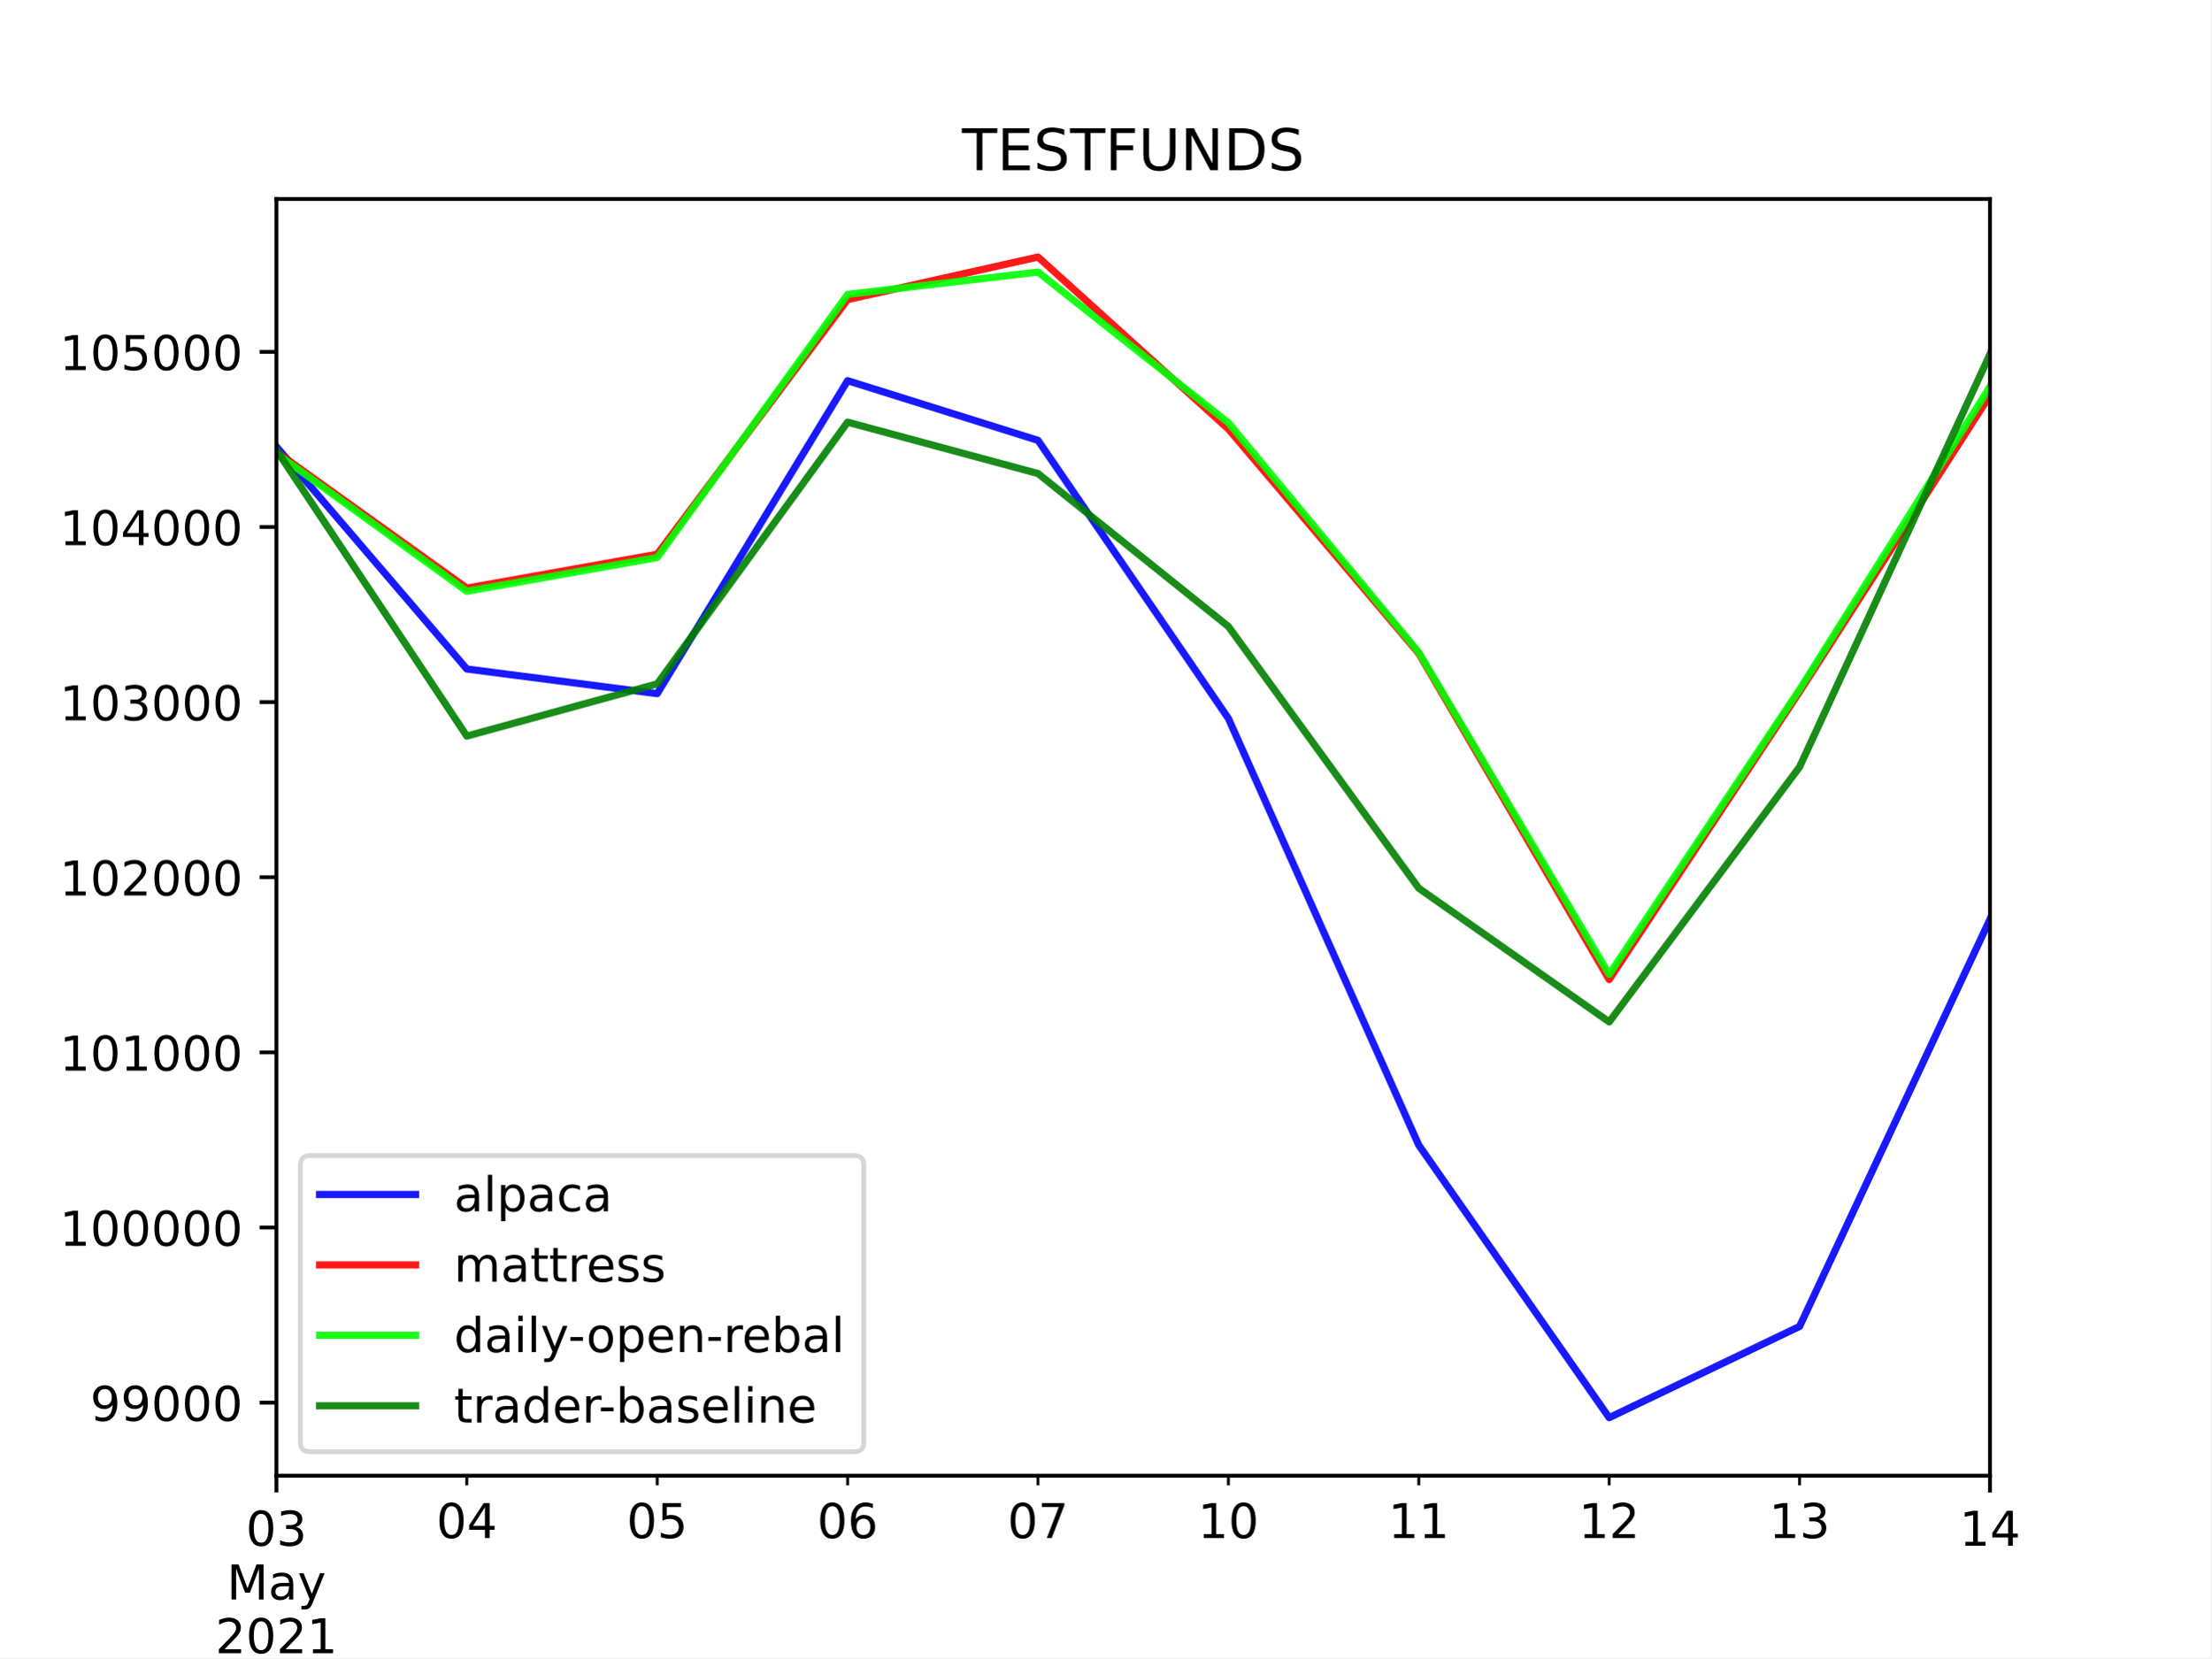
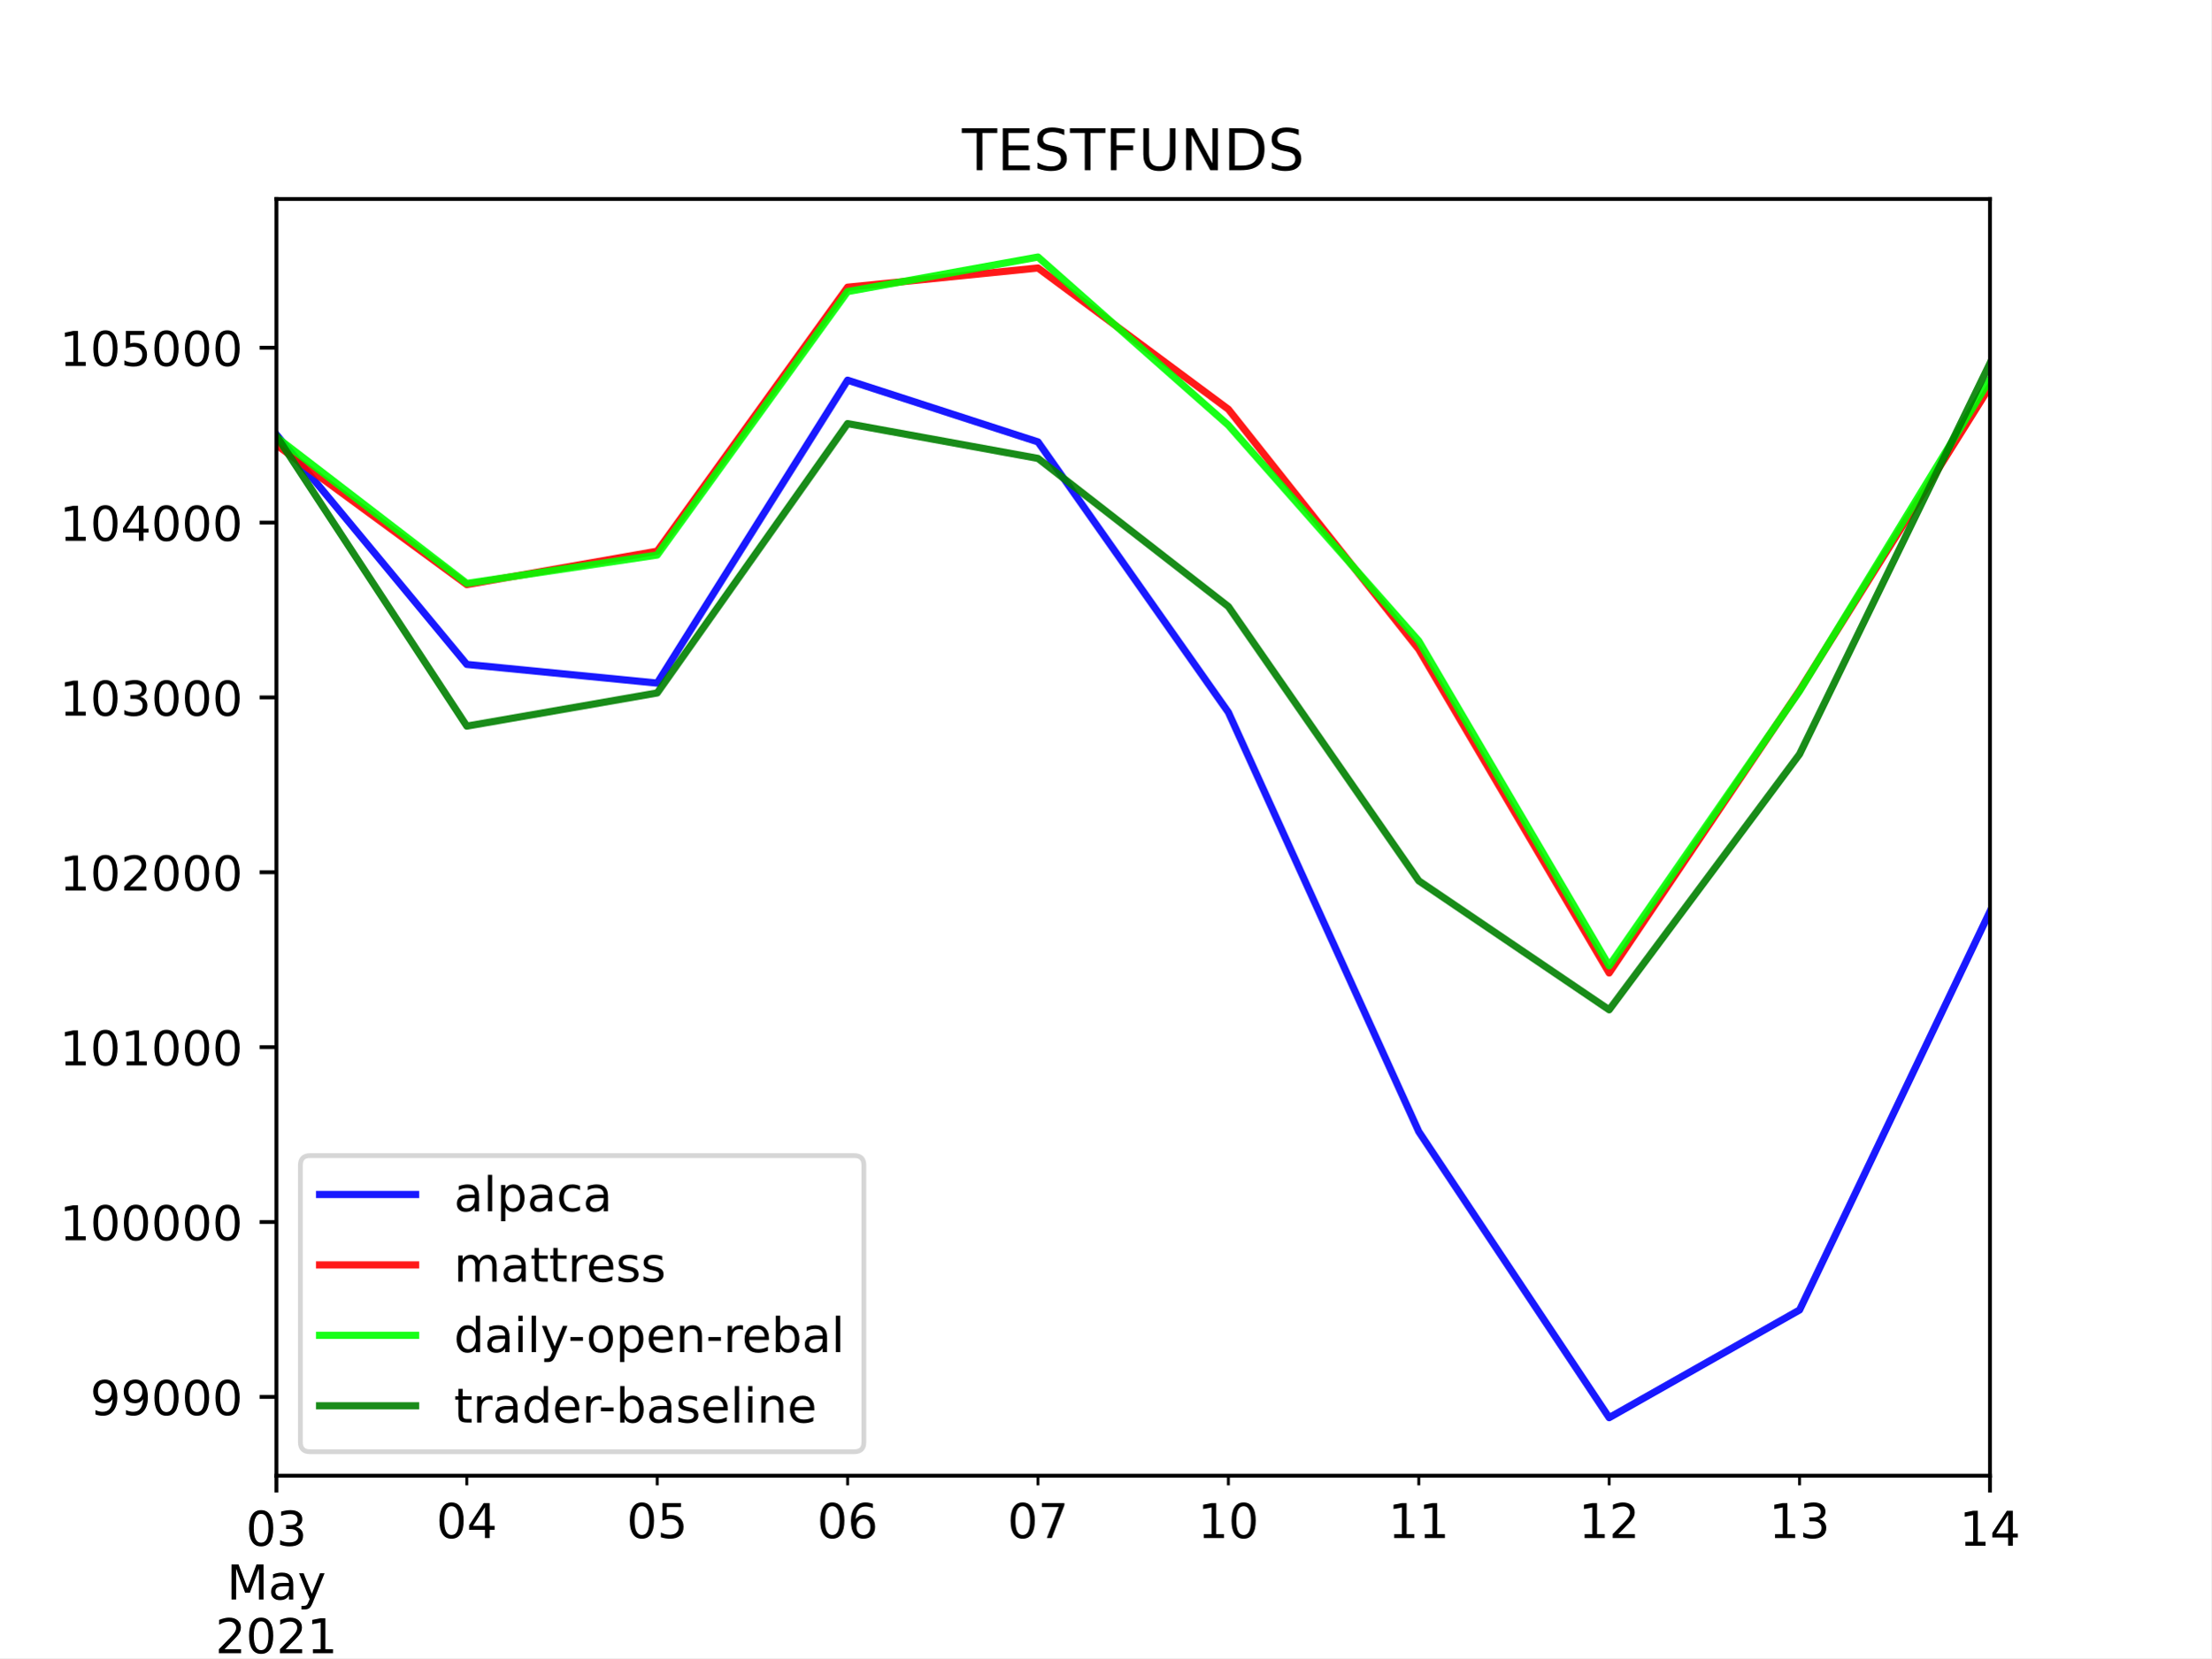
<svg xmlns="http://www.w3.org/2000/svg" xmlns:xlink="http://www.w3.org/1999/xlink" height="345.6pt" version="1.1" viewBox="0 0 460.8 345.6" width="460.8pt">
  <defs>
    <style type="text/css">*{stroke-linecap:butt;stroke-linejoin:round;}</style>
  </defs>
  <g id="figure_1">
    <g id="patch_1">
      <path d="M 0 345.6  L 460.8 345.6  L 460.8 0  L 0 0  z " style="fill:#ffffff;" />
    </g>
    <g id="axes_1">
      <g id="patch_2">
        <path d="M 57.6 307.584  L 414.72 307.584  L 414.72 41.472  L 57.6 41.472  z " style="fill:#ffffff;" />
      </g>
      <g id="matplotlib.axis_1">
        <g id="xtick_1">
          <g id="line2d_1">
            <defs>
-               <path d="M 0 0  L 0 3.5  " id="m21109c1d5c" style="stroke:#000000;stroke-width:0.8;" />
-             </defs>
-             <g>
-               <use style="stroke:#000000;stroke-width:0.8;" x="57.6" xlink:href="#m21109c1d5c" y="307.584" />
+               <path d="M 0 0  L 0 3.5  " id="mc29ff90e21" style="stroke:#000000;stroke-width:0.8;" />
+             </defs>
+             <g>
+               <use style="stroke:#000000;stroke-width:0.8;" x="57.6" xlink:href="#mc29ff90e21" y="307.584" />
            </g>
          </g>
          <g id="text_1">
            <g transform="translate(51.2375 322.1824)scale(0.1 -0.1)">
              <defs>
                <path d="M 2034 4250  Q 1547 4250 1301 3770  Q 1056 3291 1056 2328  Q 1056 1369 1301 889  Q 1547 409 2034 409  Q 2525 409 2770 889  Q 3016 1369 3016 2328  Q 3016 3291 2770 3770  Q 2525 4250 2034 4250  z M 2034 4750  Q 2819 4750 3233 4129  Q 3647 3509 3647 2328  Q 3647 1150 3233 529  Q 2819 -91 2034 -91  Q 1250 -91 836 529  Q 422 1150 422 2328  Q 422 3509 836 4129  Q 1250 4750 2034 4750  z " id="DejaVuSans-30" transform="scale(0.015625)" />
                <path d="M 2597 2516  Q 3050 2419 3304 2112  Q 3559 1806 3559 1356  Q 3559 666 3084 287  Q 2609 -91 1734 -91  Q 1441 -91 1130 -33  Q 819 25 488 141  L 488 750  Q 750 597 1062 519  Q 1375 441 1716 441  Q 2309 441 2620 675  Q 2931 909 2931 1356  Q 2931 1769 2642 2001  Q 2353 2234 1838 2234  L 1294 2234  L 1294 2753  L 1863 2753  Q 2328 2753 2575 2939  Q 2822 3125 2822 3475  Q 2822 3834 2567 4026  Q 2313 4219 1838 4219  Q 1578 4219 1281 4162  Q 984 4106 628 3988  L 628 4550  Q 988 4650 1302 4700  Q 1616 4750 1894 4750  Q 2613 4750 3031 4423  Q 3450 4097 3450 3541  Q 3450 3153 3228 2886  Q 3006 2619 2597 2516  z " id="DejaVuSans-33" transform="scale(0.015625)" />
              </defs>
              <use xlink:href="#DejaVuSans-30" />
              <use x="63.623" xlink:href="#DejaVuSans-33" />
            </g>
            <g transform="translate(47.2625 333.3802)scale(0.1 -0.1)">
              <defs>
                <path d="M 628 4666  L 1569 4666  L 2759 1491  L 3956 4666  L 4897 4666  L 4897 0  L 4281 0  L 4281 4097  L 3078 897  L 2444 897  L 1241 4097  L 1241 0  L 628 0  L 628 4666  z " id="DejaVuSans-4d" transform="scale(0.015625)" />
                <path d="M 2194 1759  Q 1497 1759 1228 1600  Q 959 1441 959 1056  Q 959 750 1161 570  Q 1363 391 1709 391  Q 2188 391 2477 730  Q 2766 1069 2766 1631  L 2766 1759  L 2194 1759  z M 3341 1997  L 3341 0  L 2766 0  L 2766 531  Q 2569 213 2275 61  Q 1981 -91 1556 -91  Q 1019 -91 701 211  Q 384 513 384 1019  Q 384 1609 779 1909  Q 1175 2209 1959 2209  L 2766 2209  L 2766 2266  Q 2766 2663 2505 2880  Q 2244 3097 1772 3097  Q 1472 3097 1187 3025  Q 903 2953 641 2809  L 641 3341  Q 956 3463 1253 3523  Q 1550 3584 1831 3584  Q 2591 3584 2966 3190  Q 3341 2797 3341 1997  z " id="DejaVuSans-61" transform="scale(0.015625)" />
                <path d="M 2059 -325  Q 1816 -950 1584 -1140  Q 1353 -1331 966 -1331  L 506 -1331  L 506 -850  L 844 -850  Q 1081 -850 1212 -737  Q 1344 -625 1503 -206  L 1606 56  L 191 3500  L 800 3500  L 1894 763  L 2988 3500  L 3597 3500  L 2059 -325  z " id="DejaVuSans-79" transform="scale(0.015625)" />
              </defs>
              <use xlink:href="#DejaVuSans-4d" />
              <use x="86.279" xlink:href="#DejaVuSans-61" />
              <use x="147.559" xlink:href="#DejaVuSans-79" />
            </g>
            <g transform="translate(44.875 344.5781)scale(0.1 -0.1)">
              <defs>
                <path d="M 1228 531  L 3431 531  L 3431 0  L 469 0  L 469 531  Q 828 903 1448 1529  Q 2069 2156 2228 2338  Q 2531 2678 2651 2914  Q 2772 3150 2772 3378  Q 2772 3750 2511 3984  Q 2250 4219 1831 4219  Q 1534 4219 1204 4116  Q 875 4013 500 3803  L 500 4441  Q 881 4594 1212 4672  Q 1544 4750 1819 4750  Q 2544 4750 2975 4387  Q 3406 4025 3406 3419  Q 3406 3131 3298 2873  Q 3191 2616 2906 2266  Q 2828 2175 2409 1742  Q 1991 1309 1228 531  z " id="DejaVuSans-32" transform="scale(0.015625)" />
                <path d="M 794 531  L 1825 531  L 1825 4091  L 703 3866  L 703 4441  L 1819 4666  L 2450 4666  L 2450 531  L 3481 531  L 3481 0  L 794 0  L 794 531  z " id="DejaVuSans-31" transform="scale(0.015625)" />
              </defs>
              <use xlink:href="#DejaVuSans-32" />
              <use x="63.623" xlink:href="#DejaVuSans-30" />
              <use x="127.246" xlink:href="#DejaVuSans-32" />
              <use x="190.869" xlink:href="#DejaVuSans-31" />
            </g>
          </g>
        </g>
        <g id="xtick_2">
          <g id="line2d_2">
            <g>
-               <use style="stroke:#000000;stroke-width:0.8;" x="414.72" xlink:href="#m21109c1d5c" y="307.584" />
+               <use style="stroke:#000000;stroke-width:0.8;" x="414.72" xlink:href="#mc29ff90e21" y="307.584" />
            </g>
          </g>
          <g id="text_2">
            <g transform="translate(408.3575 322.1824)scale(0.1 -0.1)">
              <defs>
                <path d="M 2419 4116  L 825 1625  L 2419 1625  L 2419 4116  z M 2253 4666  L 3047 4666  L 3047 1625  L 3713 1625  L 3713 1100  L 3047 1100  L 3047 0  L 2419 0  L 2419 1100  L 313 1100  L 313 1709  L 2253 4666  z " id="DejaVuSans-34" transform="scale(0.015625)" />
              </defs>
              <use xlink:href="#DejaVuSans-31" />
              <use x="63.623" xlink:href="#DejaVuSans-34" />
            </g>
          </g>
        </g>
        <g id="xtick_3">
          <g id="line2d_3">
            <defs>
-               <path d="M 0 0  L 0 2  " id="m542e855140" style="stroke:#000000;stroke-width:0.6;" />
-             </defs>
-             <g>
-               <use style="stroke:#000000;stroke-width:0.6;" x="97.28" xlink:href="#m542e855140" y="307.584" />
+               <path d="M 0 0  L 0 2  " id="mb67d2b9774" style="stroke:#000000;stroke-width:0.6;" />
+             </defs>
+             <g>
+               <use style="stroke:#000000;stroke-width:0.6;" x="97.28" xlink:href="#mb67d2b9774" y="307.584" />
            </g>
          </g>
          <g id="text_3">
            <g transform="translate(90.9175 320.5824)scale(0.1 -0.1)">
              <use xlink:href="#DejaVuSans-30" />
              <use x="63.623" xlink:href="#DejaVuSans-34" />
            </g>
          </g>
        </g>
        <g id="xtick_4">
          <g id="line2d_4">
            <g>
-               <use style="stroke:#000000;stroke-width:0.6;" x="136.96" xlink:href="#m542e855140" y="307.584" />
+               <use style="stroke:#000000;stroke-width:0.6;" x="136.96" xlink:href="#mb67d2b9774" y="307.584" />
            </g>
          </g>
          <g id="text_4">
            <g transform="translate(130.5975 320.5824)scale(0.1 -0.1)">
              <defs>
                <path d="M 691 4666  L 3169 4666  L 3169 4134  L 1269 4134  L 1269 2991  Q 1406 3038 1543 3061  Q 1681 3084 1819 3084  Q 2600 3084 3056 2656  Q 3513 2228 3513 1497  Q 3513 744 3044 326  Q 2575 -91 1722 -91  Q 1428 -91 1123 -41  Q 819 9 494 109  L 494 744  Q 775 591 1075 516  Q 1375 441 1709 441  Q 2250 441 2565 725  Q 2881 1009 2881 1497  Q 2881 1984 2565 2268  Q 2250 2553 1709 2553  Q 1456 2553 1204 2497  Q 953 2441 691 2322  L 691 4666  z " id="DejaVuSans-35" transform="scale(0.015625)" />
              </defs>
              <use xlink:href="#DejaVuSans-30" />
              <use x="63.623" xlink:href="#DejaVuSans-35" />
            </g>
          </g>
        </g>
        <g id="xtick_5">
          <g id="line2d_5">
            <g>
-               <use style="stroke:#000000;stroke-width:0.6;" x="176.64" xlink:href="#m542e855140" y="307.584" />
+               <use style="stroke:#000000;stroke-width:0.6;" x="176.64" xlink:href="#mb67d2b9774" y="307.584" />
            </g>
          </g>
          <g id="text_5">
            <g transform="translate(170.2775 320.5824)scale(0.1 -0.1)">
              <defs>
                <path d="M 2113 2584  Q 1688 2584 1439 2293  Q 1191 2003 1191 1497  Q 1191 994 1439 701  Q 1688 409 2113 409  Q 2538 409 2786 701  Q 3034 994 3034 1497  Q 3034 2003 2786 2293  Q 2538 2584 2113 2584  z M 3366 4563  L 3366 3988  Q 3128 4100 2886 4159  Q 2644 4219 2406 4219  Q 1781 4219 1451 3797  Q 1122 3375 1075 2522  Q 1259 2794 1537 2939  Q 1816 3084 2150 3084  Q 2853 3084 3261 2657  Q 3669 2231 3669 1497  Q 3669 778 3244 343  Q 2819 -91 2113 -91  Q 1303 -91 875 529  Q 447 1150 447 2328  Q 447 3434 972 4092  Q 1497 4750 2381 4750  Q 2619 4750 2861 4703  Q 3103 4656 3366 4563  z " id="DejaVuSans-36" transform="scale(0.015625)" />
              </defs>
              <use xlink:href="#DejaVuSans-30" />
              <use x="63.623" xlink:href="#DejaVuSans-36" />
            </g>
          </g>
        </g>
        <g id="xtick_6">
          <g id="line2d_6">
            <g>
-               <use style="stroke:#000000;stroke-width:0.6;" x="216.32" xlink:href="#m542e855140" y="307.584" />
+               <use style="stroke:#000000;stroke-width:0.6;" x="216.32" xlink:href="#mb67d2b9774" y="307.584" />
            </g>
          </g>
          <g id="text_6">
            <g transform="translate(209.9575 320.5824)scale(0.1 -0.1)">
              <defs>
                <path d="M 525 4666  L 3525 4666  L 3525 4397  L 1831 0  L 1172 0  L 2766 4134  L 525 4134  L 525 4666  z " id="DejaVuSans-37" transform="scale(0.015625)" />
              </defs>
              <use xlink:href="#DejaVuSans-30" />
              <use x="63.623" xlink:href="#DejaVuSans-37" />
            </g>
          </g>
        </g>
        <g id="xtick_7">
          <g id="line2d_7">
            <g>
-               <use style="stroke:#000000;stroke-width:0.6;" x="256" xlink:href="#m542e855140" y="307.584" />
+               <use style="stroke:#000000;stroke-width:0.6;" x="256" xlink:href="#mb67d2b9774" y="307.584" />
            </g>
          </g>
          <g id="text_7">
            <g transform="translate(249.6375 320.5824)scale(0.1 -0.1)">
              <use xlink:href="#DejaVuSans-31" />
              <use x="63.623" xlink:href="#DejaVuSans-30" />
            </g>
          </g>
        </g>
        <g id="xtick_8">
          <g id="line2d_8">
            <g>
-               <use style="stroke:#000000;stroke-width:0.6;" x="295.68" xlink:href="#m542e855140" y="307.584" />
+               <use style="stroke:#000000;stroke-width:0.6;" x="295.68" xlink:href="#mb67d2b9774" y="307.584" />
            </g>
          </g>
          <g id="text_8">
            <g transform="translate(289.3175 320.5824)scale(0.1 -0.1)">
              <use xlink:href="#DejaVuSans-31" />
              <use x="63.623" xlink:href="#DejaVuSans-31" />
            </g>
          </g>
        </g>
        <g id="xtick_9">
          <g id="line2d_9">
            <g>
-               <use style="stroke:#000000;stroke-width:0.6;" x="335.36" xlink:href="#m542e855140" y="307.584" />
+               <use style="stroke:#000000;stroke-width:0.6;" x="335.36" xlink:href="#mb67d2b9774" y="307.584" />
            </g>
          </g>
          <g id="text_9">
            <g transform="translate(328.9975 320.5824)scale(0.1 -0.1)">
              <use xlink:href="#DejaVuSans-31" />
              <use x="63.623" xlink:href="#DejaVuSans-32" />
            </g>
          </g>
        </g>
        <g id="xtick_10">
          <g id="line2d_10">
            <g>
-               <use style="stroke:#000000;stroke-width:0.6;" x="375.04" xlink:href="#m542e855140" y="307.584" />
+               <use style="stroke:#000000;stroke-width:0.6;" x="375.04" xlink:href="#mb67d2b9774" y="307.584" />
            </g>
          </g>
          <g id="text_10">
            <g transform="translate(368.6775 320.5824)scale(0.1 -0.1)">
              <use xlink:href="#DejaVuSans-31" />
              <use x="63.623" xlink:href="#DejaVuSans-33" />
            </g>
          </g>
        </g>
        <g id="text_11">
          <g transform="translate(224.885 358.2562)scale(0.1 -0.1)">
            <defs>
              <path d="M 2906 2969  L 2906 4863  L 3481 4863  L 3481 0  L 2906 0  L 2906 525  Q 2725 213 2448 61  Q 2172 -91 1784 -91  Q 1150 -91 751 415  Q 353 922 353 1747  Q 353 2572 751 3078  Q 1150 3584 1784 3584  Q 2172 3584 2448 3432  Q 2725 3281 2906 2969  z M 947 1747  Q 947 1113 1208 752  Q 1469 391 1925 391  Q 2381 391 2643 752  Q 2906 1113 2906 1747  Q 2906 2381 2643 2742  Q 2381 3103 1925 3103  Q 1469 3103 1208 2742  Q 947 2381 947 1747  z " id="DejaVuSans-64" transform="scale(0.015625)" />
              <path d="M 1172 4494  L 1172 3500  L 2356 3500  L 2356 3053  L 1172 3053  L 1172 1153  Q 1172 725 1289 603  Q 1406 481 1766 481  L 2356 481  L 2356 0  L 1766 0  Q 1100 0 847 248  Q 594 497 594 1153  L 594 3053  L 172 3053  L 172 3500  L 594 3500  L 594 4494  L 1172 4494  z " id="DejaVuSans-74" transform="scale(0.015625)" />
              <path d="M 3597 1894  L 3597 1613  L 953 1613  Q 991 1019 1311 708  Q 1631 397 2203 397  Q 2534 397 2845 478  Q 3156 559 3463 722  L 3463 178  Q 3153 47 2828 -22  Q 2503 -91 2169 -91  Q 1331 -91 842 396  Q 353 884 353 1716  Q 353 2575 817 3079  Q 1281 3584 2069 3584  Q 2775 3584 3186 3129  Q 3597 2675 3597 1894  z M 3022 2063  Q 3016 2534 2758 2815  Q 2500 3097 2075 3097  Q 1594 3097 1305 2825  Q 1016 2553 972 2059  L 3022 2063  z " id="DejaVuSans-65" transform="scale(0.015625)" />
            </defs>
            <use xlink:href="#DejaVuSans-64" />
            <use x="63.477" xlink:href="#DejaVuSans-61" />
            <use x="124.756" xlink:href="#DejaVuSans-74" />
            <use x="163.965" xlink:href="#DejaVuSans-65" />
          </g>
        </g>
      </g>
      <g id="matplotlib.axis_2">
        <g id="ytick_1">
          <g id="line2d_11">
            <defs>
-               <path d="M 0 0  L -3.5 0  " id="mb9a530fd32" style="stroke:#000000;stroke-width:0.8;" />
-             </defs>
-             <g>
-               <use style="stroke:#000000;stroke-width:0.8;" x="57.6" xlink:href="#mb9a530fd32" y="292.361" />
+               <path d="M 0 0  L -3.5 0  " id="ma8c2b6a5f3" style="stroke:#000000;stroke-width:0.8;" />
+             </defs>
+             <g>
+               <use style="stroke:#000000;stroke-width:0.8;" x="57.6" xlink:href="#ma8c2b6a5f3" y="291.161" />
            </g>
          </g>
          <g id="text_12">
-             <g transform="translate(18.7875 296.1604)scale(0.1 -0.1)">
+             <g transform="translate(18.7875 294.9602)scale(0.1 -0.1)">
              <defs>
                <path d="M 703 97  L 703 672  Q 941 559 1184 500  Q 1428 441 1663 441  Q 2288 441 2617 861  Q 2947 1281 2994 2138  Q 2813 1869 2534 1725  Q 2256 1581 1919 1581  Q 1219 1581 811 2004  Q 403 2428 403 3163  Q 403 3881 828 4315  Q 1253 4750 1959 4750  Q 2769 4750 3195 4129  Q 3622 3509 3622 2328  Q 3622 1225 3098 567  Q 2575 -91 1691 -91  Q 1453 -91 1209 -44  Q 966 3 703 97  z M 1959 2075  Q 2384 2075 2632 2365  Q 2881 2656 2881 3163  Q 2881 3666 2632 3958  Q 2384 4250 1959 4250  Q 1534 4250 1286 3958  Q 1038 3666 1038 3163  Q 1038 2656 1286 2365  Q 1534 2075 1959 2075  z " id="DejaVuSans-39" transform="scale(0.015625)" />
              </defs>
              <use xlink:href="#DejaVuSans-39" />
              <use x="63.623" xlink:href="#DejaVuSans-39" />
              <use x="127.246" xlink:href="#DejaVuSans-30" />
              <use x="190.869" xlink:href="#DejaVuSans-30" />
              <use x="254.492" xlink:href="#DejaVuSans-30" />
            </g>
          </g>
        </g>
        <g id="ytick_2">
          <g id="line2d_12">
            <g>
-               <use style="stroke:#000000;stroke-width:0.8;" x="57.6" xlink:href="#mb9a530fd32" y="255.856" />
+               <use style="stroke:#000000;stroke-width:0.8;" x="57.6" xlink:href="#ma8c2b6a5f3" y="254.711" />
            </g>
          </g>
          <g id="text_13">
-             <g transform="translate(12.425 259.6547)scale(0.1 -0.1)">
+             <g transform="translate(12.425 258.5106)scale(0.1 -0.1)">
              <use xlink:href="#DejaVuSans-31" />
              <use x="63.623" xlink:href="#DejaVuSans-30" />
              <use x="127.246" xlink:href="#DejaVuSans-30" />
              <use x="190.869" xlink:href="#DejaVuSans-30" />
              <use x="254.492" xlink:href="#DejaVuSans-30" />
              <use x="318.115" xlink:href="#DejaVuSans-30" />
            </g>
          </g>
        </g>
        <g id="ytick_3">
          <g id="line2d_13">
            <g>
-               <use style="stroke:#000000;stroke-width:0.8;" x="57.6" xlink:href="#mb9a530fd32" y="219.35" />
+               <use style="stroke:#000000;stroke-width:0.8;" x="57.6" xlink:href="#ma8c2b6a5f3" y="218.262" />
            </g>
          </g>
          <g id="text_14">
-             <g transform="translate(12.425 223.149)scale(0.1 -0.1)">
+             <g transform="translate(12.425 222.061)scale(0.1 -0.1)">
              <use xlink:href="#DejaVuSans-31" />
              <use x="63.623" xlink:href="#DejaVuSans-30" />
              <use x="127.246" xlink:href="#DejaVuSans-31" />
              <use x="190.869" xlink:href="#DejaVuSans-30" />
              <use x="254.492" xlink:href="#DejaVuSans-30" />
              <use x="318.115" xlink:href="#DejaVuSans-30" />
            </g>
          </g>
        </g>
        <g id="ytick_4">
          <g id="line2d_14">
            <g>
-               <use style="stroke:#000000;stroke-width:0.8;" x="57.6" xlink:href="#mb9a530fd32" y="182.844" />
+               <use style="stroke:#000000;stroke-width:0.8;" x="57.6" xlink:href="#ma8c2b6a5f3" y="181.812" />
            </g>
          </g>
          <g id="text_15">
-             <g transform="translate(12.425 186.6433)scale(0.1 -0.1)">
+             <g transform="translate(12.425 185.6115)scale(0.1 -0.1)">
              <use xlink:href="#DejaVuSans-31" />
              <use x="63.623" xlink:href="#DejaVuSans-30" />
              <use x="127.246" xlink:href="#DejaVuSans-32" />
              <use x="190.869" xlink:href="#DejaVuSans-30" />
              <use x="254.492" xlink:href="#DejaVuSans-30" />
              <use x="318.115" xlink:href="#DejaVuSans-30" />
            </g>
          </g>
        </g>
        <g id="ytick_5">
          <g id="line2d_15">
            <g>
-               <use style="stroke:#000000;stroke-width:0.8;" x="57.6" xlink:href="#mb9a530fd32" y="146.338" />
+               <use style="stroke:#000000;stroke-width:0.8;" x="57.6" xlink:href="#ma8c2b6a5f3" y="145.363" />
            </g>
          </g>
          <g id="text_16">
-             <g transform="translate(12.425 150.1376)scale(0.1 -0.1)">
+             <g transform="translate(12.425 149.1619)scale(0.1 -0.1)">
              <use xlink:href="#DejaVuSans-31" />
              <use x="63.623" xlink:href="#DejaVuSans-30" />
              <use x="127.246" xlink:href="#DejaVuSans-33" />
              <use x="190.869" xlink:href="#DejaVuSans-30" />
              <use x="254.492" xlink:href="#DejaVuSans-30" />
              <use x="318.115" xlink:href="#DejaVuSans-30" />
            </g>
          </g>
        </g>
        <g id="ytick_6">
          <g id="line2d_16">
            <g>
-               <use style="stroke:#000000;stroke-width:0.8;" x="57.6" xlink:href="#mb9a530fd32" y="109.833" />
+               <use style="stroke:#000000;stroke-width:0.8;" x="57.6" xlink:href="#ma8c2b6a5f3" y="108.913" />
            </g>
          </g>
          <g id="text_17">
-             <g transform="translate(12.425 113.6319)scale(0.1 -0.1)">
+             <g transform="translate(12.425 112.7124)scale(0.1 -0.1)">
              <use xlink:href="#DejaVuSans-31" />
              <use x="63.623" xlink:href="#DejaVuSans-30" />
              <use x="127.246" xlink:href="#DejaVuSans-34" />
              <use x="190.869" xlink:href="#DejaVuSans-30" />
              <use x="254.492" xlink:href="#DejaVuSans-30" />
              <use x="318.115" xlink:href="#DejaVuSans-30" />
            </g>
          </g>
        </g>
        <g id="ytick_7">
          <g id="line2d_17">
            <g>
-               <use style="stroke:#000000;stroke-width:0.8;" x="57.6" xlink:href="#mb9a530fd32" y="73.327" />
+               <use style="stroke:#000000;stroke-width:0.8;" x="57.6" xlink:href="#ma8c2b6a5f3" y="72.464" />
            </g>
          </g>
          <g id="text_18">
-             <g transform="translate(12.425 77.12616)scale(0.1 -0.1)">
+             <g transform="translate(12.425 76.2628)scale(0.1 -0.1)">
              <use xlink:href="#DejaVuSans-31" />
              <use x="63.623" xlink:href="#DejaVuSans-30" />
              <use x="127.246" xlink:href="#DejaVuSans-35" />
              <use x="190.869" xlink:href="#DejaVuSans-30" />
              <use x="254.492" xlink:href="#DejaVuSans-30" />
              <use x="318.115" xlink:href="#DejaVuSans-30" />
            </g>
          </g>
        </g>
      </g>
      <g id="line2d_18">
-         <path clip-path="url(#p2d57e6fdd3)" d="M 57.6 93.088  L 97.28 139.438  L 136.96 144.572  L 176.64 79.341  L 216.32 91.78  L 256 149.743  L 295.68 238.691  L 335.36 295.488  L 375.04 276.468  L 414.72 191.612  " style="fill:none;stroke:#0000ff;stroke-linecap:square;stroke-opacity:0.9;stroke-width:1.5;" />
+         <path clip-path="url(#p575cc154ae)" d="M 57.6 90.575  L 97.28 138.481  L 136.96 142.374  L 176.64 79.239  L 216.32 92.102  L 256 148.471  L 295.68 235.867  L 335.36 295.488  L 375.04 273.037  L 414.72 189.994  " style="fill:none;stroke:#0000ff;stroke-linecap:square;stroke-opacity:0.9;stroke-width:1.5;" />
      </g>
      <g id="line2d_19">
-         <path clip-path="url(#p2d57e6fdd3)" d="M 57.6 94.158  L 97.28 122.575  L 136.96 115.515  L 176.64 62.442  L 216.32 53.568  L 256 89.426  L 295.68 136.195  L 335.36 204.174  L 375.04 144.185  L 414.72 82.379  " style="fill:none;stroke:#ff0000;stroke-linecap:square;stroke-opacity:0.9;stroke-width:1.5;" />
+         <path clip-path="url(#p575cc154ae)" d="M 57.6 92.729  L 97.28 121.843  L 136.96 114.877  L 176.64 59.858  L 216.32 55.853  L 256 85.303  L 295.68 135.345  L 335.36 202.797  L 375.04 143.881  L 414.72 80.564  " style="fill:none;stroke:#ff0000;stroke-linecap:square;stroke-opacity:0.9;stroke-width:1.5;" />
      </g>
      <g id="line2d_20">
-         <path clip-path="url(#p2d57e6fdd3)" d="M 57.6 94.527  L 97.28 123.238  L 136.96 116.213  L 176.64 61.353  L 216.32 56.702  L 256 88.114  L 295.68 135.967  L 335.36 203.087  L 375.04 143.701  L 414.72 80.586  " style="fill:none;stroke:#00ff00;stroke-linecap:square;stroke-opacity:0.9;stroke-width:1.5;" />
+         <path clip-path="url(#p575cc154ae)" d="M 57.6 91.114  L 97.28 121.586  L 136.96 115.685  L 176.64 60.769  L 216.32 53.568  L 256 88.628  L 295.68 133.606  L 335.36 201.307  L 375.04 144.047  L 414.72 79.091  " style="fill:none;stroke:#00ff00;stroke-linecap:square;stroke-opacity:0.9;stroke-width:1.5;" />
      </g>
      <g id="line2d_21">
-         <path clip-path="url(#p2d57e6fdd3)" d="M 57.6 93.793  L 97.28 153.426  L 136.96 142.538  L 176.64 87.988  L 216.32 98.694  L 256 130.578  L 295.68 185.138  L 335.36 212.998  L 375.04 159.853  L 414.72 73.828  " style="fill:none;stroke:#008000;stroke-linecap:square;stroke-opacity:0.9;stroke-width:1.5;" />
+         <path clip-path="url(#p575cc154ae)" d="M 57.6 90.844  L 97.28 151.346  L 136.96 144.433  L 176.64 88.289  L 216.32 95.543  L 256 126.422  L 295.68 183.592  L 335.36 210.473  L 375.04 157.187  L 414.72 75.728  " style="fill:none;stroke:#008000;stroke-linecap:square;stroke-opacity:0.9;stroke-width:1.5;" />
      </g>
      <g id="patch_3">
        <path d="M 57.6 307.584  L 57.6 41.472  " style="fill:none;stroke:#000000;stroke-linecap:square;stroke-linejoin:miter;stroke-width:0.8;" />
      </g>
      <g id="patch_4">
        <path d="M 414.72 307.584  L 414.72 41.472  " style="fill:none;stroke:#000000;stroke-linecap:square;stroke-linejoin:miter;stroke-width:0.8;" />
      </g>
      <g id="patch_5">
        <path d="M 57.6 307.584  L 414.72 307.584  " style="fill:none;stroke:#000000;stroke-linecap:square;stroke-linejoin:miter;stroke-width:0.8;" />
      </g>
      <g id="patch_6">
        <path d="M 57.6 41.472  L 414.72 41.472  " style="fill:none;stroke:#000000;stroke-linecap:square;stroke-linejoin:miter;stroke-width:0.8;" />
      </g>
      <g id="text_19">
        <g transform="translate(200.4703 35.472)scale(0.12 -0.12)">
          <defs>
            <path d="M -19 4666  L 3928 4666  L 3928 4134  L 2272 4134  L 2272 0  L 1638 0  L 1638 4134  L -19 4134  L -19 4666  z " id="DejaVuSans-54" transform="scale(0.015625)" />
            <path d="M 628 4666  L 3578 4666  L 3578 4134  L 1259 4134  L 1259 2753  L 3481 2753  L 3481 2222  L 1259 2222  L 1259 531  L 3634 531  L 3634 0  L 628 0  L 628 4666  z " id="DejaVuSans-45" transform="scale(0.015625)" />
            <path d="M 3425 4513  L 3425 3897  Q 3066 4069 2747 4153  Q 2428 4238 2131 4238  Q 1616 4238 1336 4038  Q 1056 3838 1056 3469  Q 1056 3159 1242 3001  Q 1428 2844 1947 2747  L 2328 2669  Q 3034 2534 3370 2195  Q 3706 1856 3706 1288  Q 3706 609 3251 259  Q 2797 -91 1919 -91  Q 1588 -91 1214 -16  Q 841 59 441 206  L 441 856  Q 825 641 1194 531  Q 1563 422 1919 422  Q 2459 422 2753 634  Q 3047 847 3047 1241  Q 3047 1584 2836 1778  Q 2625 1972 2144 2069  L 1759 2144  Q 1053 2284 737 2584  Q 422 2884 422 3419  Q 422 4038 858 4394  Q 1294 4750 2059 4750  Q 2388 4750 2728 4690  Q 3069 4631 3425 4513  z " id="DejaVuSans-53" transform="scale(0.015625)" />
            <path d="M 628 4666  L 3309 4666  L 3309 4134  L 1259 4134  L 1259 2759  L 3109 2759  L 3109 2228  L 1259 2228  L 1259 0  L 628 0  L 628 4666  z " id="DejaVuSans-46" transform="scale(0.015625)" />
            <path d="M 556 4666  L 1191 4666  L 1191 1831  Q 1191 1081 1462 751  Q 1734 422 2344 422  Q 2950 422 3222 751  Q 3494 1081 3494 1831  L 3494 4666  L 4128 4666  L 4128 1753  Q 4128 841 3676 375  Q 3225 -91 2344 -91  Q 1459 -91 1007 375  Q 556 841 556 1753  L 556 4666  z " id="DejaVuSans-55" transform="scale(0.015625)" />
            <path d="M 628 4666  L 1478 4666  L 3547 763  L 3547 4666  L 4159 4666  L 4159 0  L 3309 0  L 1241 3903  L 1241 0  L 628 0  L 628 4666  z " id="DejaVuSans-4e" transform="scale(0.015625)" />
            <path d="M 1259 4147  L 1259 519  L 2022 519  Q 2988 519 3436 956  Q 3884 1394 3884 2338  Q 3884 3275 3436 3711  Q 2988 4147 2022 4147  L 1259 4147  z M 628 4666  L 1925 4666  Q 3281 4666 3915 4102  Q 4550 3538 4550 2338  Q 4550 1131 3912 565  Q 3275 0 1925 0  L 628 0  L 628 4666  z " id="DejaVuSans-44" transform="scale(0.015625)" />
          </defs>
          <use xlink:href="#DejaVuSans-54" />
          <use x="61.084" xlink:href="#DejaVuSans-45" />
          <use x="124.268" xlink:href="#DejaVuSans-53" />
          <use x="187.744" xlink:href="#DejaVuSans-54" />
          <use x="248.828" xlink:href="#DejaVuSans-46" />
          <use x="306.348" xlink:href="#DejaVuSans-55" />
          <use x="379.541" xlink:href="#DejaVuSans-4e" />
          <use x="454.346" xlink:href="#DejaVuSans-44" />
          <use x="531.348" xlink:href="#DejaVuSans-53" />
        </g>
      </g>
      <g id="legend_1">
        <g id="patch_7">
          <path d="M 64.6 302.584  L 178.031 302.584  Q 180.031 302.584 180.031 300.584  L 180.031 242.871  Q 180.031 240.871 178.031 240.871  L 64.6 240.871  Q 62.6 240.871 62.6 242.871  L 62.6 300.584  Q 62.6 302.584 64.6 302.584  z " style="fill:#ffffff;opacity:0.8;stroke:#cccccc;stroke-linejoin:miter;" />
        </g>
        <g id="line2d_22">
          <path d="M 66.6 248.97  L 86.6 248.97  " style="fill:none;stroke:#0000ff;stroke-linecap:square;stroke-opacity:0.9;stroke-width:1.5;" />
        </g>
        <g id="line2d_23" />
        <g id="text_20">
          <g transform="translate(94.6 252.4699)scale(0.1 -0.1)">
            <defs>
              <path d="M 603 4863  L 1178 4863  L 1178 0  L 603 0  L 603 4863  z " id="DejaVuSans-6c" transform="scale(0.015625)" />
              <path d="M 1159 525  L 1159 -1331  L 581 -1331  L 581 3500  L 1159 3500  L 1159 2969  Q 1341 3281 1617 3432  Q 1894 3584 2278 3584  Q 2916 3584 3314 3078  Q 3713 2572 3713 1747  Q 3713 922 3314 415  Q 2916 -91 2278 -91  Q 1894 -91 1617 61  Q 1341 213 1159 525  z M 3116 1747  Q 3116 2381 2855 2742  Q 2594 3103 2138 3103  Q 1681 3103 1420 2742  Q 1159 2381 1159 1747  Q 1159 1113 1420 752  Q 1681 391 2138 391  Q 2594 391 2855 752  Q 3116 1113 3116 1747  z " id="DejaVuSans-70" transform="scale(0.015625)" />
              <path d="M 3122 3366  L 3122 2828  Q 2878 2963 2633 3030  Q 2388 3097 2138 3097  Q 1578 3097 1268 2742  Q 959 2388 959 1747  Q 959 1106 1268 751  Q 1578 397 2138 397  Q 2388 397 2633 464  Q 2878 531 3122 666  L 3122 134  Q 2881 22 2623 -34  Q 2366 -91 2075 -91  Q 1284 -91 818 406  Q 353 903 353 1747  Q 353 2603 823 3093  Q 1294 3584 2113 3584  Q 2378 3584 2631 3529  Q 2884 3475 3122 3366  z " id="DejaVuSans-63" transform="scale(0.015625)" />
            </defs>
            <use xlink:href="#DejaVuSans-61" />
            <use x="61.279" xlink:href="#DejaVuSans-6c" />
            <use x="89.062" xlink:href="#DejaVuSans-70" />
            <use x="152.539" xlink:href="#DejaVuSans-61" />
            <use x="213.818" xlink:href="#DejaVuSans-63" />
            <use x="268.799" xlink:href="#DejaVuSans-61" />
          </g>
        </g>
        <g id="line2d_24">
          <path d="M 66.6 263.648  L 86.6 263.648  " style="fill:none;stroke:#ff0000;stroke-linecap:square;stroke-opacity:0.9;stroke-width:1.5;" />
        </g>
        <g id="line2d_25" />
        <g id="text_21">
          <g transform="translate(94.6 267.1481)scale(0.1 -0.1)">
            <defs>
              <path d="M 3328 2828  Q 3544 3216 3844 3400  Q 4144 3584 4550 3584  Q 5097 3584 5394 3201  Q 5691 2819 5691 2113  L 5691 0  L 5113 0  L 5113 2094  Q 5113 2597 4934 2840  Q 4756 3084 4391 3084  Q 3944 3084 3684 2787  Q 3425 2491 3425 1978  L 3425 0  L 2847 0  L 2847 2094  Q 2847 2600 2669 2842  Q 2491 3084 2119 3084  Q 1678 3084 1418 2786  Q 1159 2488 1159 1978  L 1159 0  L 581 0  L 581 3500  L 1159 3500  L 1159 2956  Q 1356 3278 1631 3431  Q 1906 3584 2284 3584  Q 2666 3584 2933 3390  Q 3200 3197 3328 2828  z " id="DejaVuSans-6d" transform="scale(0.015625)" />
              <path d="M 2631 2963  Q 2534 3019 2420 3045  Q 2306 3072 2169 3072  Q 1681 3072 1420 2755  Q 1159 2438 1159 1844  L 1159 0  L 581 0  L 581 3500  L 1159 3500  L 1159 2956  Q 1341 3275 1631 3429  Q 1922 3584 2338 3584  Q 2397 3584 2469 3576  Q 2541 3569 2628 3553  L 2631 2963  z " id="DejaVuSans-72" transform="scale(0.015625)" />
              <path d="M 2834 3397  L 2834 2853  Q 2591 2978 2328 3040  Q 2066 3103 1784 3103  Q 1356 3103 1142 2972  Q 928 2841 928 2578  Q 928 2378 1081 2264  Q 1234 2150 1697 2047  L 1894 2003  Q 2506 1872 2764 1633  Q 3022 1394 3022 966  Q 3022 478 2636 193  Q 2250 -91 1575 -91  Q 1294 -91 989 -36  Q 684 19 347 128  L 347 722  Q 666 556 975 473  Q 1284 391 1588 391  Q 1994 391 2212 530  Q 2431 669 2431 922  Q 2431 1156 2273 1281  Q 2116 1406 1581 1522  L 1381 1569  Q 847 1681 609 1914  Q 372 2147 372 2553  Q 372 3047 722 3315  Q 1072 3584 1716 3584  Q 2034 3584 2315 3537  Q 2597 3491 2834 3397  z " id="DejaVuSans-73" transform="scale(0.015625)" />
            </defs>
            <use xlink:href="#DejaVuSans-6d" />
            <use x="97.412" xlink:href="#DejaVuSans-61" />
            <use x="158.691" xlink:href="#DejaVuSans-74" />
            <use x="197.9" xlink:href="#DejaVuSans-74" />
            <use x="237.109" xlink:href="#DejaVuSans-72" />
            <use x="275.973" xlink:href="#DejaVuSans-65" />
            <use x="337.496" xlink:href="#DejaVuSans-73" />
            <use x="389.596" xlink:href="#DejaVuSans-73" />
          </g>
        </g>
        <g id="line2d_26">
          <path d="M 66.6 278.326  L 86.6 278.326  " style="fill:none;stroke:#00ff00;stroke-linecap:square;stroke-opacity:0.9;stroke-width:1.5;" />
        </g>
        <g id="line2d_27" />
        <g id="text_22">
          <g transform="translate(94.6 281.8262)scale(0.1 -0.1)">
            <defs>
              <path d="M 603 3500  L 1178 3500  L 1178 0  L 603 0  L 603 3500  z M 603 4863  L 1178 4863  L 1178 4134  L 603 4134  L 603 4863  z " id="DejaVuSans-69" transform="scale(0.015625)" />
              <path d="M 313 2009  L 1997 2009  L 1997 1497  L 313 1497  L 313 2009  z " id="DejaVuSans-2d" transform="scale(0.015625)" />
              <path d="M 1959 3097  Q 1497 3097 1228 2736  Q 959 2375 959 1747  Q 959 1119 1226 758  Q 1494 397 1959 397  Q 2419 397 2687 759  Q 2956 1122 2956 1747  Q 2956 2369 2687 2733  Q 2419 3097 1959 3097  z M 1959 3584  Q 2709 3584 3137 3096  Q 3566 2609 3566 1747  Q 3566 888 3137 398  Q 2709 -91 1959 -91  Q 1206 -91 779 398  Q 353 888 353 1747  Q 353 2609 779 3096  Q 1206 3584 1959 3584  z " id="DejaVuSans-6f" transform="scale(0.015625)" />
              <path d="M 3513 2113  L 3513 0  L 2938 0  L 2938 2094  Q 2938 2591 2744 2837  Q 2550 3084 2163 3084  Q 1697 3084 1428 2787  Q 1159 2491 1159 1978  L 1159 0  L 581 0  L 581 3500  L 1159 3500  L 1159 2956  Q 1366 3272 1645 3428  Q 1925 3584 2291 3584  Q 2894 3584 3203 3211  Q 3513 2838 3513 2113  z " id="DejaVuSans-6e" transform="scale(0.015625)" />
              <path d="M 3116 1747  Q 3116 2381 2855 2742  Q 2594 3103 2138 3103  Q 1681 3103 1420 2742  Q 1159 2381 1159 1747  Q 1159 1113 1420 752  Q 1681 391 2138 391  Q 2594 391 2855 752  Q 3116 1113 3116 1747  z M 1159 2969  Q 1341 3281 1617 3432  Q 1894 3584 2278 3584  Q 2916 3584 3314 3078  Q 3713 2572 3713 1747  Q 3713 922 3314 415  Q 2916 -91 2278 -91  Q 1894 -91 1617 61  Q 1341 213 1159 525  L 1159 0  L 581 0  L 581 4863  L 1159 4863  L 1159 2969  z " id="DejaVuSans-62" transform="scale(0.015625)" />
            </defs>
            <use xlink:href="#DejaVuSans-64" />
            <use x="63.477" xlink:href="#DejaVuSans-61" />
            <use x="124.756" xlink:href="#DejaVuSans-69" />
            <use x="152.539" xlink:href="#DejaVuSans-6c" />
            <use x="180.322" xlink:href="#DejaVuSans-79" />
            <use x="237.752" xlink:href="#DejaVuSans-2d" />
            <use x="275.711" xlink:href="#DejaVuSans-6f" />
            <use x="336.893" xlink:href="#DejaVuSans-70" />
            <use x="400.369" xlink:href="#DejaVuSans-65" />
            <use x="461.893" xlink:href="#DejaVuSans-6e" />
            <use x="525.271" xlink:href="#DejaVuSans-2d" />
            <use x="561.355" xlink:href="#DejaVuSans-72" />
            <use x="600.219" xlink:href="#DejaVuSans-65" />
            <use x="661.742" xlink:href="#DejaVuSans-62" />
            <use x="725.219" xlink:href="#DejaVuSans-61" />
            <use x="786.498" xlink:href="#DejaVuSans-6c" />
          </g>
        </g>
        <g id="line2d_28">
          <path d="M 66.6 293.004  L 86.6 293.004  " style="fill:none;stroke:#008000;stroke-linecap:square;stroke-opacity:0.9;stroke-width:1.5;" />
        </g>
        <g id="line2d_29" />
        <g id="text_23">
          <g transform="translate(94.6 296.5043)scale(0.1 -0.1)">
            <use xlink:href="#DejaVuSans-74" />
            <use x="39.209" xlink:href="#DejaVuSans-72" />
            <use x="80.322" xlink:href="#DejaVuSans-61" />
            <use x="141.602" xlink:href="#DejaVuSans-64" />
            <use x="205.078" xlink:href="#DejaVuSans-65" />
            <use x="266.602" xlink:href="#DejaVuSans-72" />
            <use x="301.34" xlink:href="#DejaVuSans-2d" />
            <use x="337.424" xlink:href="#DejaVuSans-62" />
            <use x="400.9" xlink:href="#DejaVuSans-61" />
            <use x="462.18" xlink:href="#DejaVuSans-73" />
            <use x="514.279" xlink:href="#DejaVuSans-65" />
            <use x="575.803" xlink:href="#DejaVuSans-6c" />
            <use x="603.586" xlink:href="#DejaVuSans-69" />
            <use x="631.369" xlink:href="#DejaVuSans-6e" />
            <use x="694.748" xlink:href="#DejaVuSans-65" />
          </g>
        </g>
      </g>
    </g>
  </g>
  <defs>
-     <clipPath id="p2d57e6fdd3">
+     <clipPath id="p575cc154ae">
      <rect height="266.112" width="357.12" x="57.6" y="41.472" />
    </clipPath>
  </defs>
</svg>
